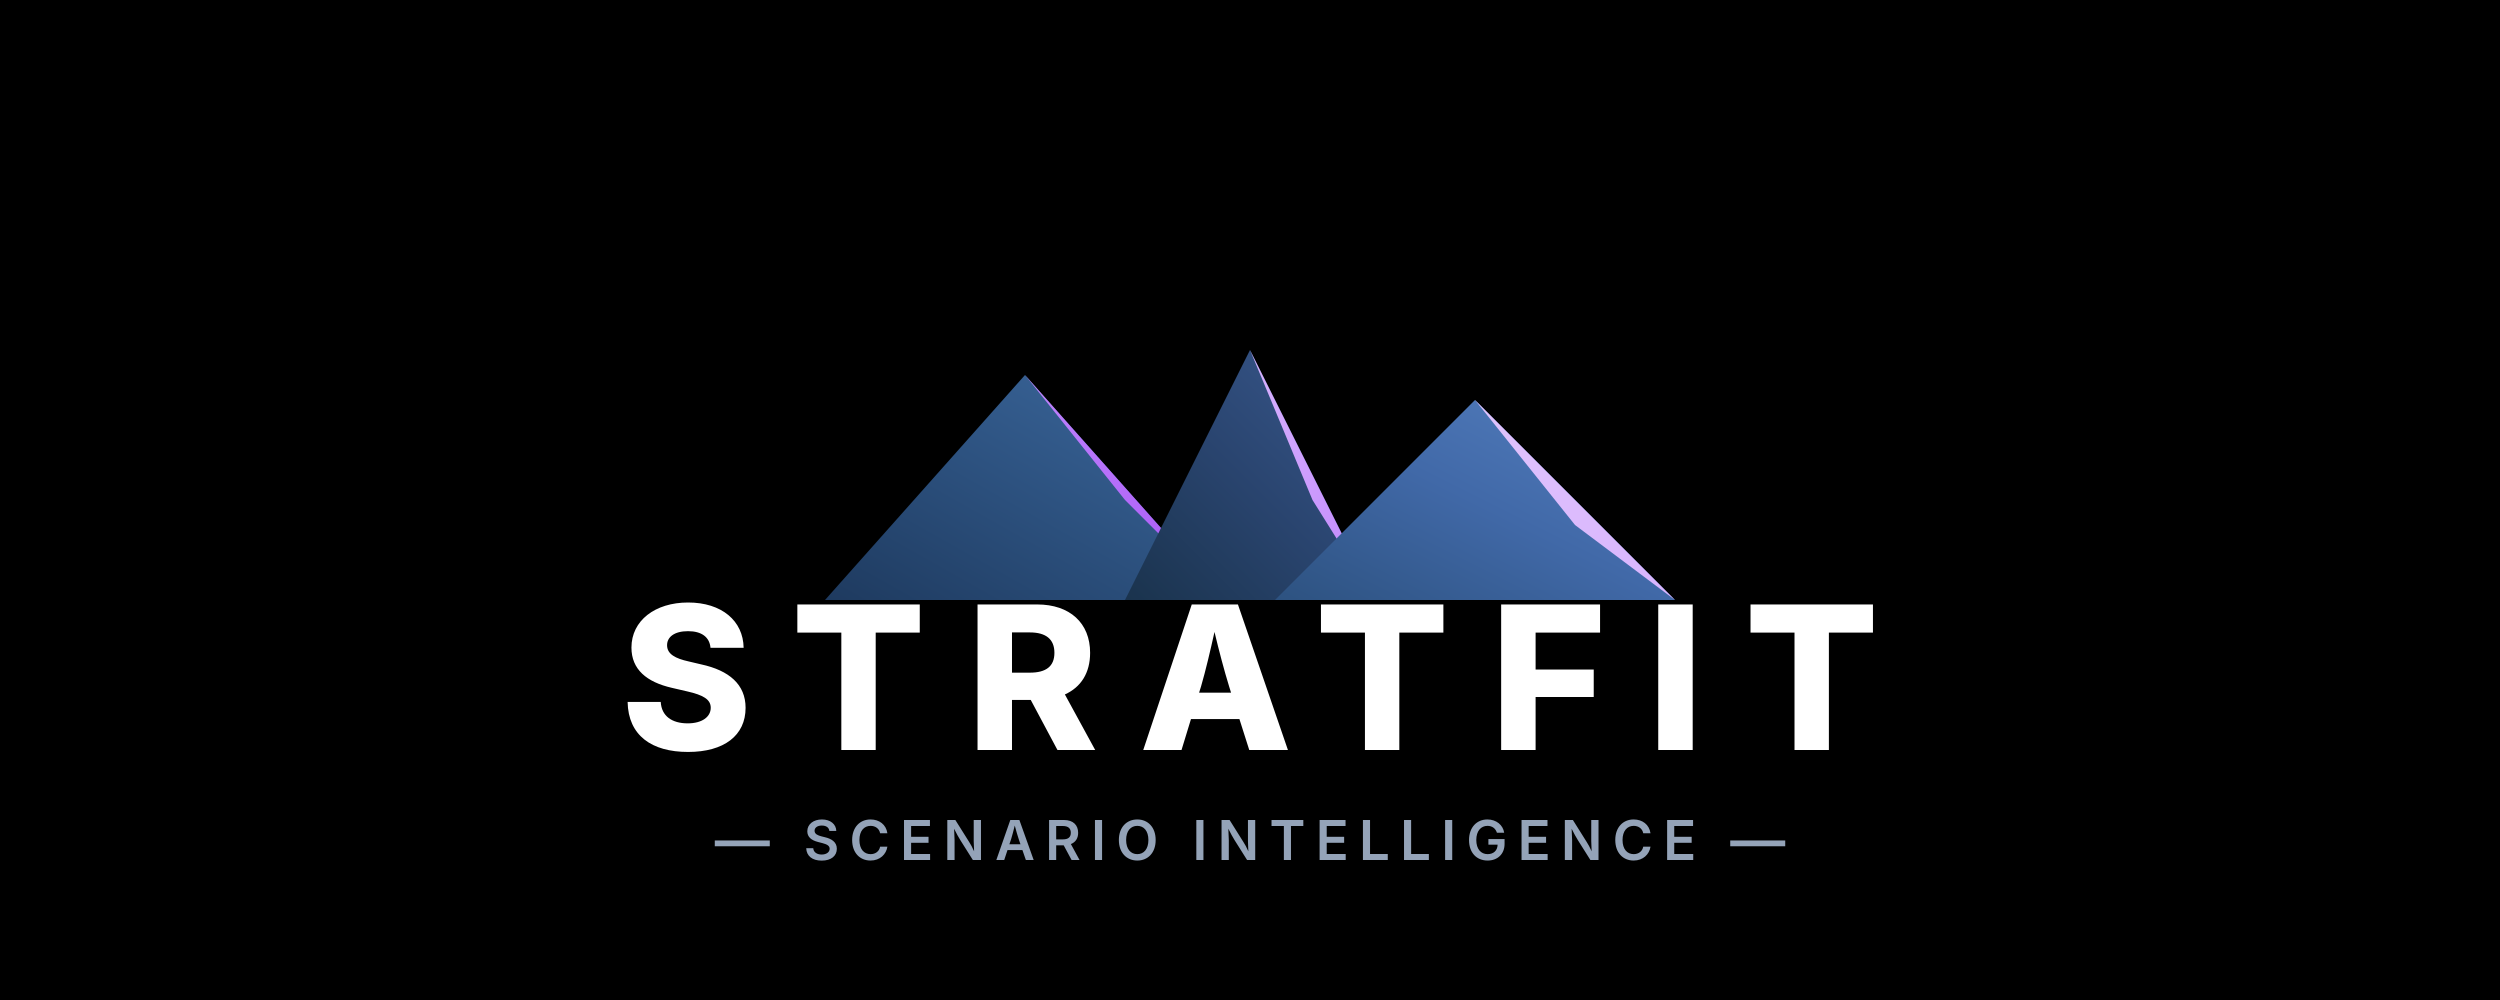
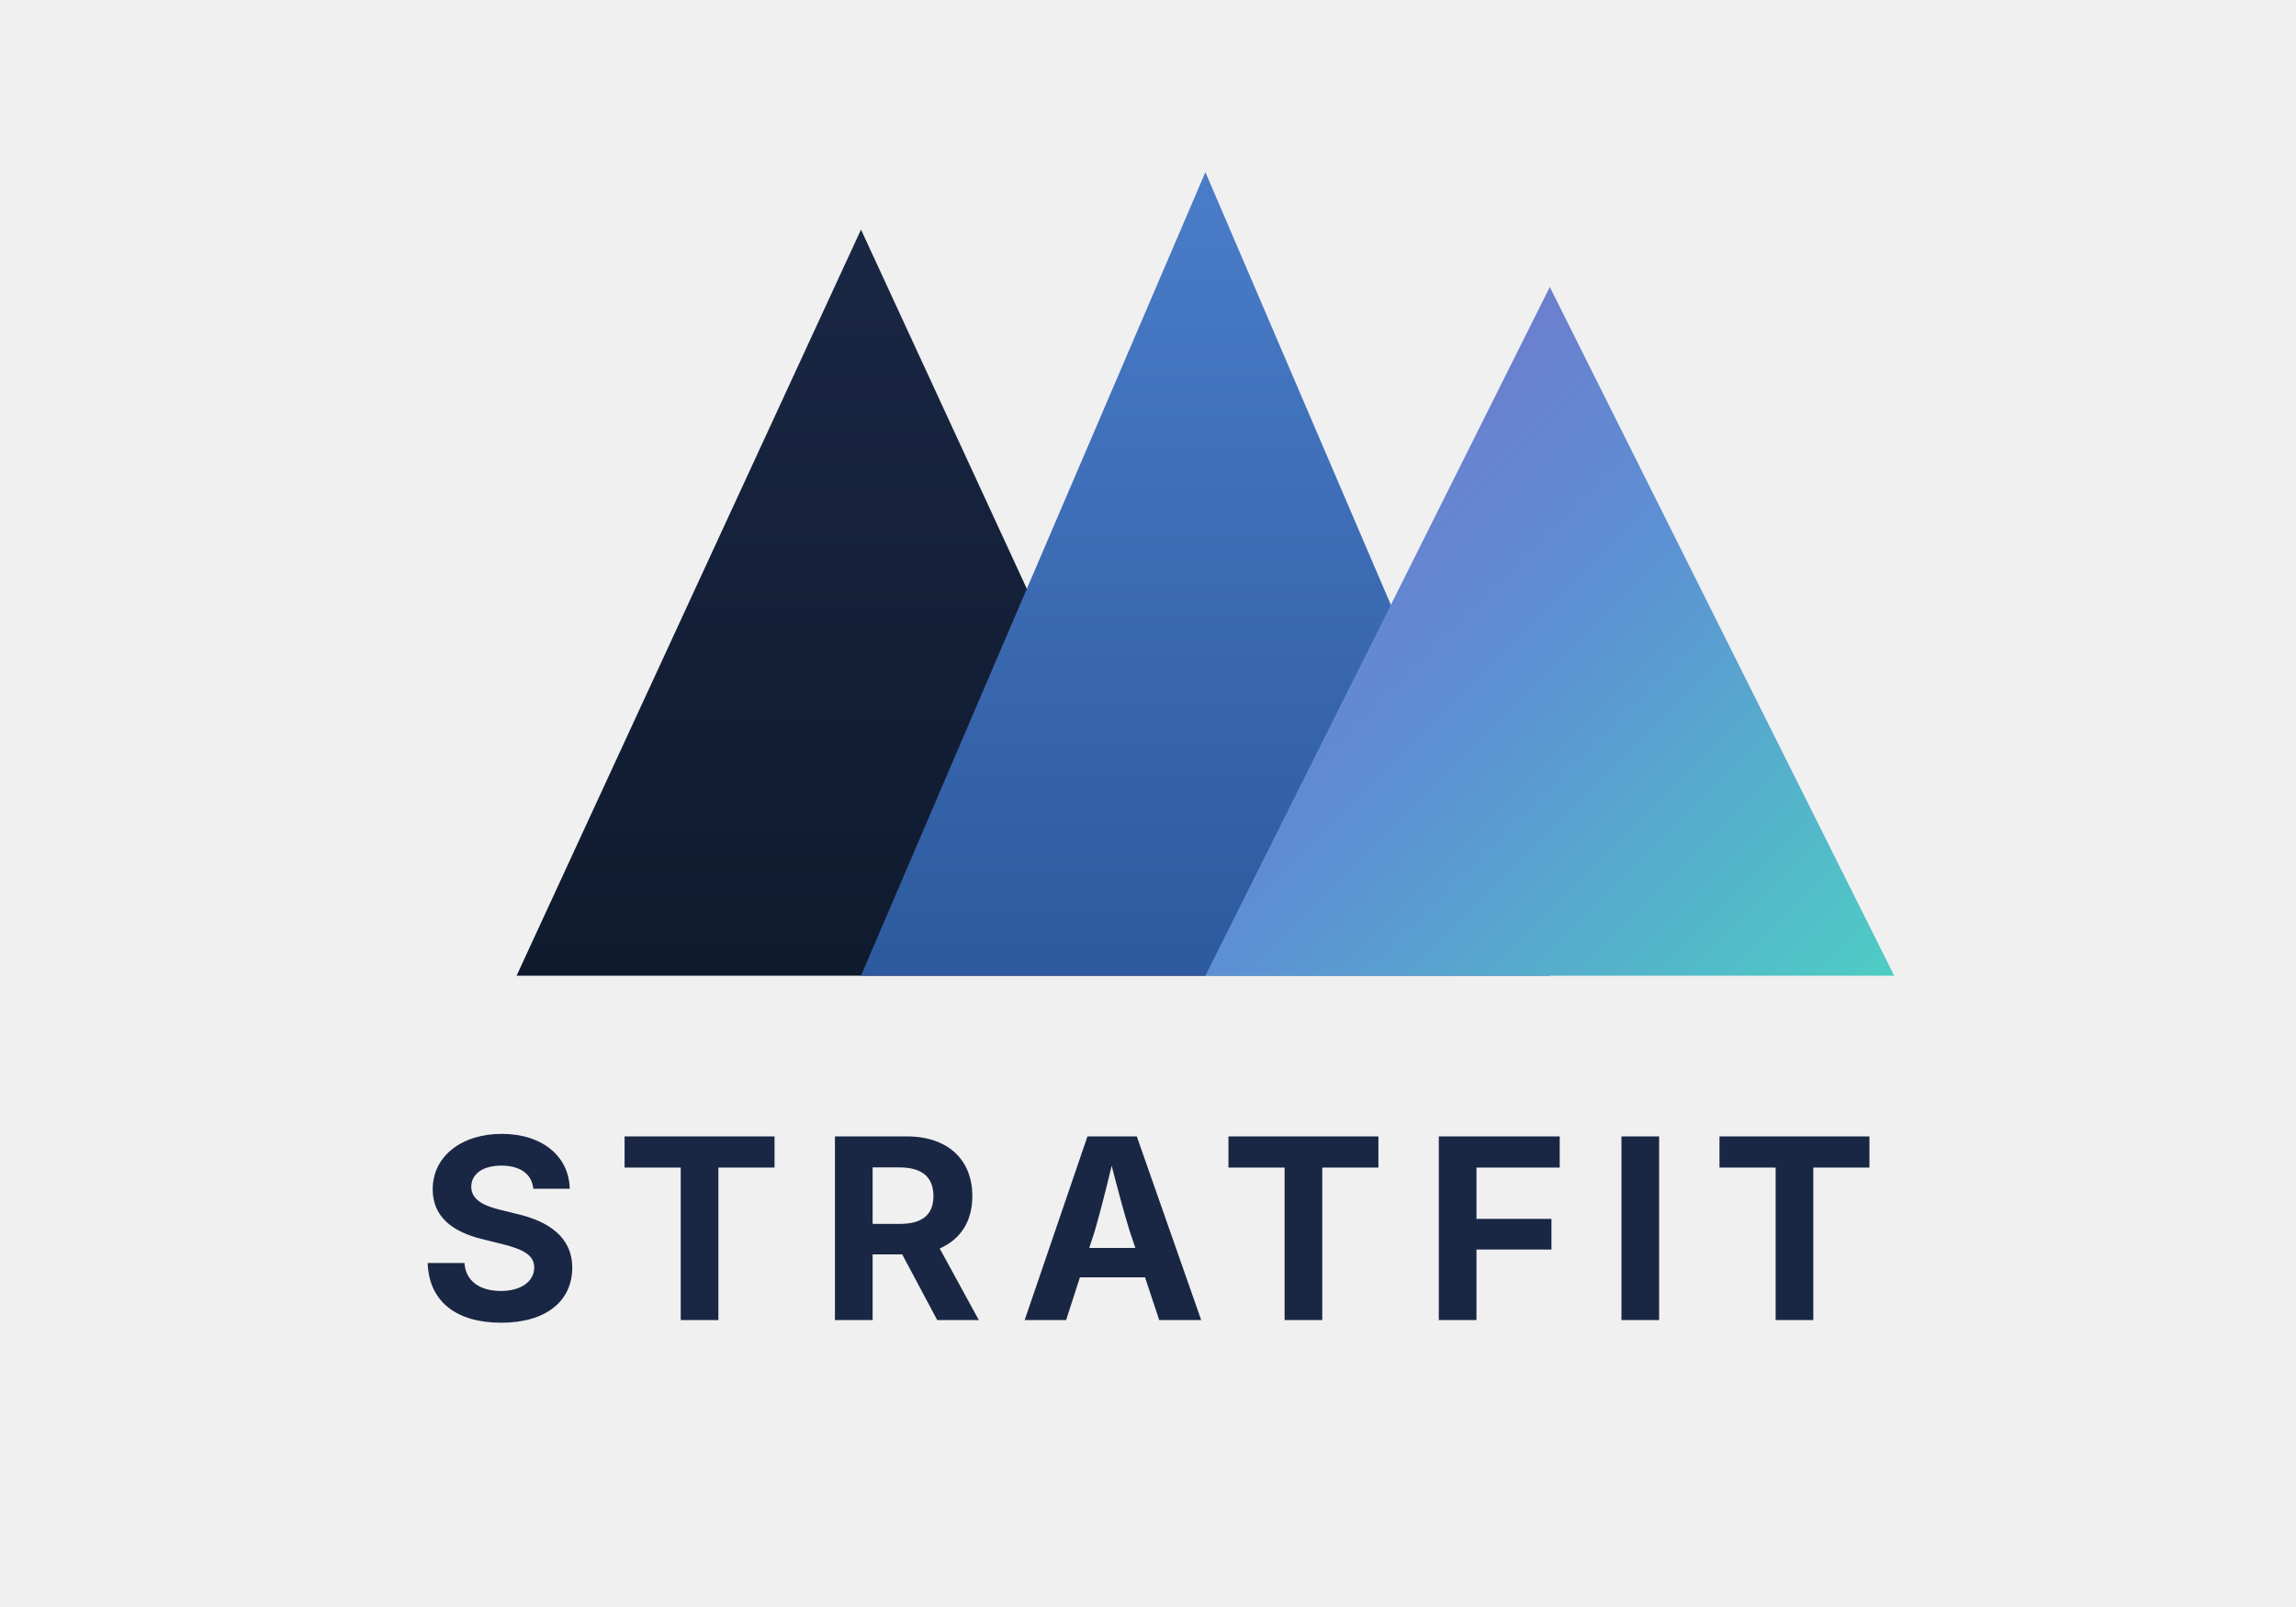
- <svg xmlns="http://www.w3.org/2000/svg" viewBox="0 0 500 200" width="500" height="200">
-   <rect width="500" height="200" fill="#000000" />
+ <svg xmlns="http://www.w3.org/2000/svg" viewBox="0 0 200 140" width="200" height="140">
  <defs>
-     <linearGradient id="mountain1-dark" x1="0%" y1="100%" x2="100%" y2="0%">
-       <stop offset="0%" stop-color="#1e3a5f" />
-       <stop offset="50%" stop-color="#2d5280" />
-       <stop offset="100%" stop-color="#3d6aa0" />
+     <linearGradient id="peak-left" x1="0%" y1="0%" x2="0%" y2="100%">
+       <stop offset="0%" stop-color="#1a2744" />
+       <stop offset="100%" stop-color="#0f1a2e" />
    </linearGradient>
-     <linearGradient id="mountain1-purple" x1="0%" y1="0%" x2="100%" y2="100%">
-       <stop offset="0%" stop-color="#c084fc" />
-       <stop offset="100%" stop-color="#a855f7" />
+     <linearGradient id="peak-middle" x1="0%" y1="0%" x2="0%" y2="100%">
+       <stop offset="0%" stop-color="#4a7cc9" />
+       <stop offset="100%" stop-color="#2d5a9e" />
    </linearGradient>
-     <linearGradient id="mountain2-dark" x1="0%" y1="100%" x2="100%" y2="0%">
-       <stop offset="0%" stop-color="#1a334d" />
-       <stop offset="50%" stop-color="#2a4570" />
-       <stop offset="100%" stop-color="#3a5a90" />
-     </linearGradient>
-     <linearGradient id="mountain2-purple" x1="0%" y1="0%" x2="100%" y2="100%">
-       <stop offset="0%" stop-color="#d8b4fe" />
-       <stop offset="100%" stop-color="#c084fc" />
-     </linearGradient>
-     <linearGradient id="mountain3-dark" x1="0%" y1="100%" x2="100%" y2="0%">
-       <stop offset="0%" stop-color="#2d5280" />
-       <stop offset="50%" stop-color="#4169a8" />
-       <stop offset="100%" stop-color="#5580c0" />
-     </linearGradient>
-     <linearGradient id="mountain3-purple" x1="0%" y1="0%" x2="100%" y2="100%">
-       <stop offset="0%" stop-color="#e0c3fc" />
-       <stop offset="100%" stop-color="#d8b4fe" />
+     <linearGradient id="peak-right" x1="0%" y1="0%" x2="100%" y2="100%">
+       <stop offset="0%" stop-color="#7b6fc9" />
+       <stop offset="50%" stop-color="#5d8fd4" />
+       <stop offset="100%" stop-color="#4ecdc4" />
    </linearGradient>
  </defs>
-   <g transform="translate(250, 100)">
-     <polygon points="-85,20 -45,-25 -5,20" fill="url(#mountain1-dark)" />
-     <polygon points="-45,-25 -25,0 -5,20" fill="url(#mountain1-purple)" />
-     <polygon points="-25,20 0,-30 25,20" fill="url(#mountain2-dark)" />
-     <polygon points="0,-30 12.5,0 25,20" fill="url(#mountain2-purple)" />
-     <polygon points="5,20 45,-20 85,20" fill="url(#mountain3-dark)" />
-     <polygon points="45,-20 65,5 85,20" fill="url(#mountain3-purple)" />
+   <g transform="translate(100, 85)">
+     <polygon points="-55,0 -25,-65 5,0" fill="url(#peak-left)" />
+     <polygon points="-25,0 5,-70 35,0" fill="url(#peak-middle)" />
+     <polygon points="5,0 35,-60 65,0" fill="url(#peak-right)" />
  </g>
-   <text x="250" y="150" text-anchor="middle" font-family="'Inter', 'Helvetica Neue', Arial, sans-serif" font-size="40" font-weight="800" letter-spacing="8" fill="#ffffff">STRATFIT</text>
-   <text x="250" y="172" text-anchor="middle" font-family="'Inter', 'Helvetica Neue', Arial, sans-serif" font-size="11" font-weight="600" letter-spacing="2" fill="#94a3b8">— SCENARIO INTELLIGENCE —</text>
+   <text x="100" y="115" text-anchor="middle" font-family="Inter, system-ui, -apple-system, sans-serif" font-size="22" font-weight="700" letter-spacing="3" fill="#1a2744">
+     STRATFIT
+   </text>
</svg>
